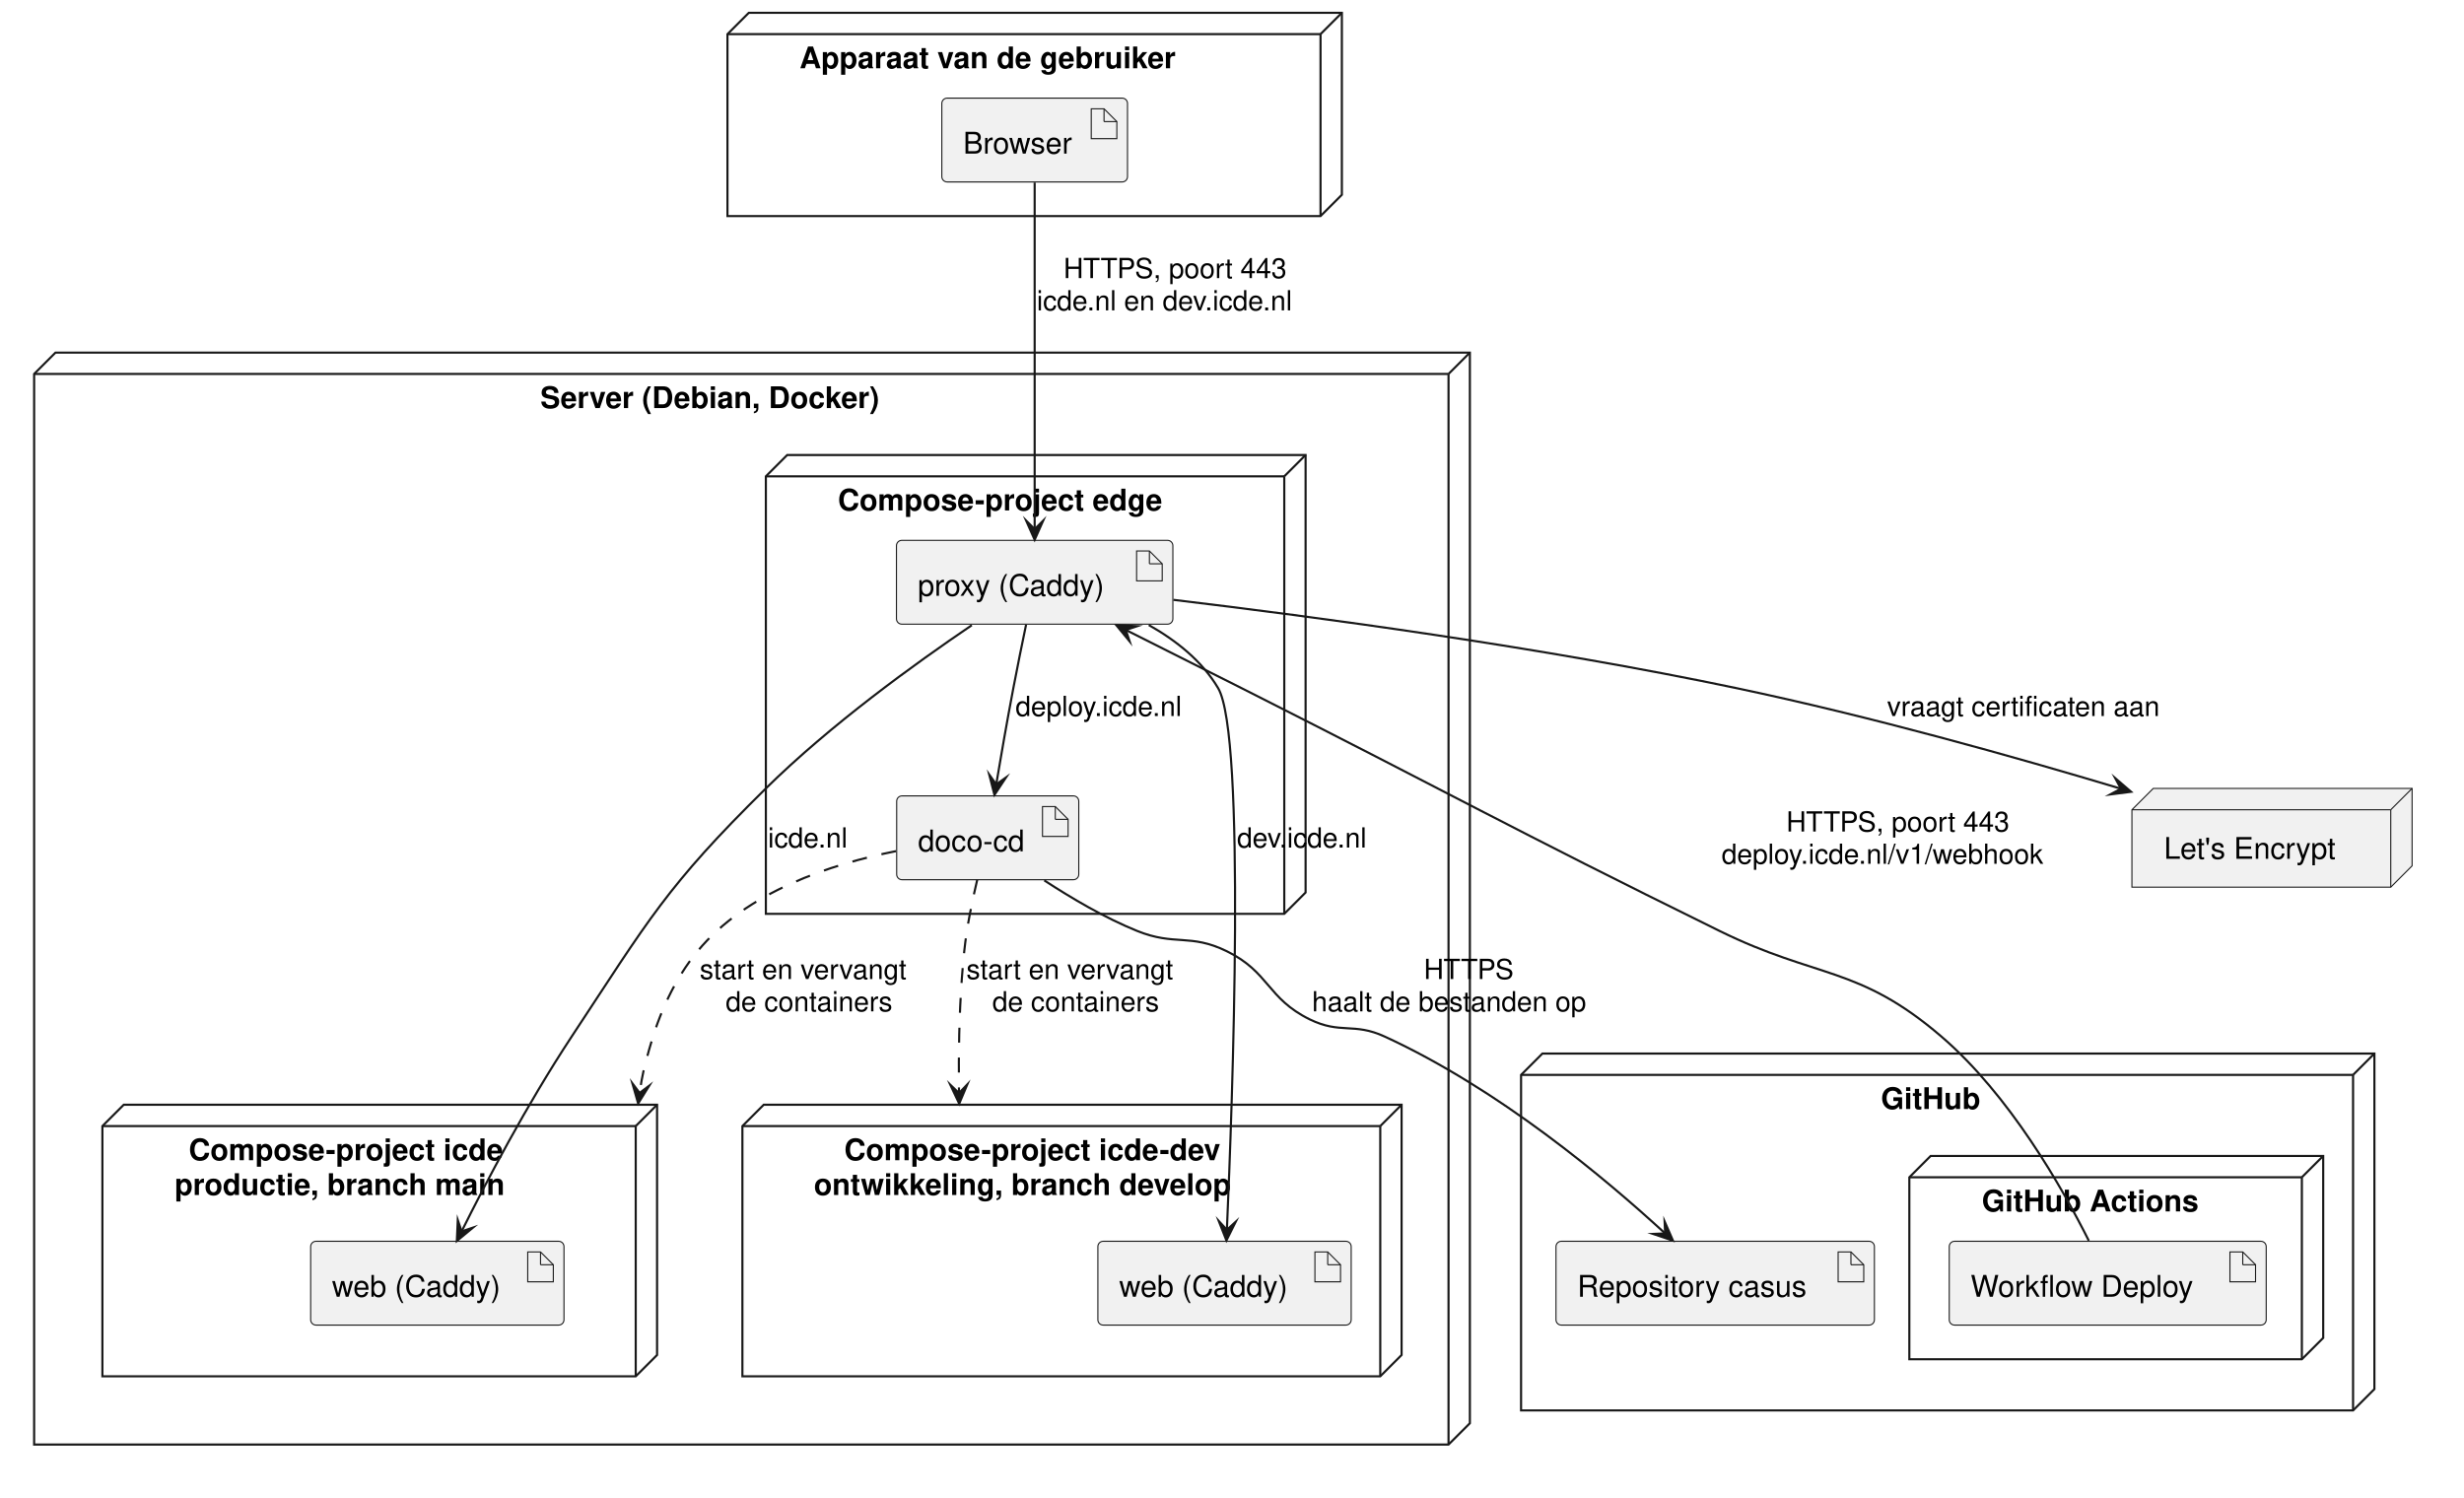
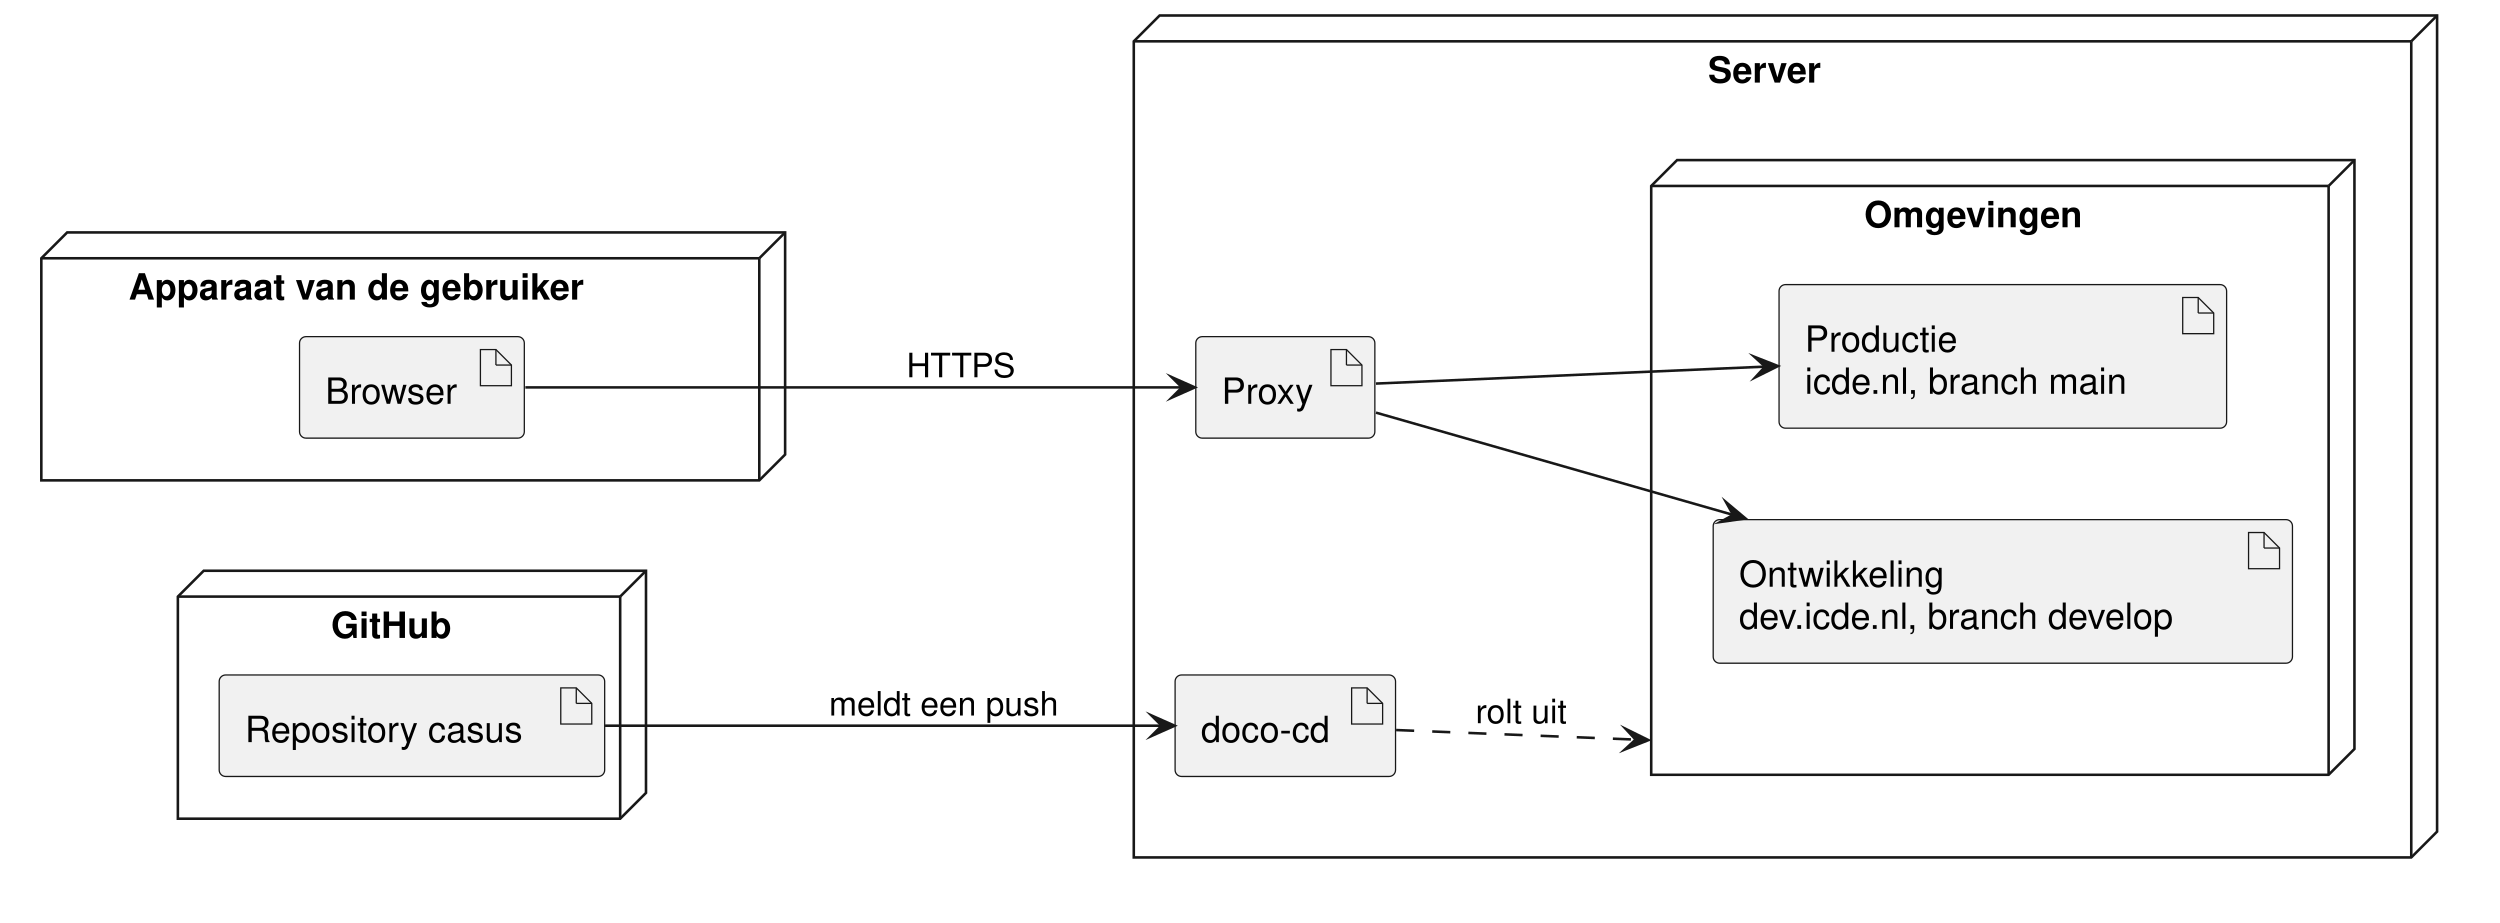
- <svg xmlns="http://www.w3.org/2000/svg" version="1.1" data-diagram-type="DESCRIPTION" style="width:1155px;height:702px;background:#FFFFFF;" width="1155px" height="702px" viewBox="0 0 1155 702" zoomAndPan="magnify" preserveAspectRatio="none" contentStyleType="text/css">
+ <svg xmlns="http://www.w3.org/2000/svg" version="1.1" data-diagram-type="DESCRIPTION" style="width:968px;height:357px;background:#FFFFFF;" width="968px" height="357px" viewBox="0 0 968 357" zoomAndPan="magnify" preserveAspectRatio="none" contentStyleType="text/css">
  <defs />
  <g font-family="sans-serif" lengthAdjust="spacing">
-     <g class="cluster" data-qualified-name="client" id="ent0001" data-source-line="7">
-       <polygon points="341,16,351,6,629,6,629,91.3,619,101.3,341,101.3,341,16" fill="none" style="stroke:#181818;stroke-width:1;stroke-linejoin:miter;stroke-miterlimit:10;" />
-       <line x1="619" y1="16" x2="629" y2="6" style="stroke:#181818;stroke-width:1;" />
-       <line x1="341" y1="16" x2="619" y2="16" style="stroke:#181818;stroke-width:1;" />
-       <line x1="619" y1="16" x2="619" y2="101.3" style="stroke:#181818;stroke-width:1;" />
-       <text x="374.793" y="31.995" fill="#000" font-size="14" textLength="212.413" font-weight="700" font-family="Helvetica">Apparaat van de gebruiker</text>
+     <g class="cluster" data-qualified-name="client" id="ent0001" data-source-line="8">
+       <polygon points="16,100,26,90,304,90,304,176,294,186,16,186,16,100" fill="none" style="stroke:#181818;stroke-width:1;stroke-linejoin:miter;stroke-miterlimit:10;" />
+       <line x1="294" y1="100" x2="304" y2="90" style="stroke:#181818;stroke-width:1;" />
+       <line x1="16" y1="100" x2="294" y2="100" style="stroke:#181818;stroke-width:1;" />
+       <line x1="294" y1="100" x2="294" y2="186" style="stroke:#181818;stroke-width:1;" />
+       <text x="49.793" y="115.995" fill="#000" font-size="14" textLength="212.413" font-weight="700" font-family="Helvetica">Apparaat van de gebruiker</text>
    </g>
-     <g class="cluster" data-qualified-name="github" id="ent0003" data-source-line="11">
-       <polygon points="713,503.89,723,493.89,1113,493.89,1113,651.19,1103,661.19,713,661.19,713,503.89" fill="none" style="stroke:#181818;stroke-width:1;stroke-linejoin:miter;stroke-miterlimit:10;" />
-       <line x1="1103" y1="503.89" x2="1113" y2="493.89" style="stroke:#181818;stroke-width:1;" />
-       <line x1="713" y1="503.89" x2="1103" y2="503.89" style="stroke:#181818;stroke-width:1;" />
-       <line x1="1103" y1="503.89" x2="1103" y2="661.19" style="stroke:#181818;stroke-width:1;" />
-       <text x="881.656" y="519.885" fill="#000" font-size="14" textLength="54.688" font-weight="700" font-family="Helvetica">GitHub</text>
+     <g class="cluster" data-qualified-name="github" id="ent0003" data-source-line="12">
+       <polygon points="68.87,231,78.87,221,250.13,221,250.13,307,240.13,317,68.87,317,68.87,231" fill="none" style="stroke:#181818;stroke-width:1;stroke-linejoin:miter;stroke-miterlimit:10;" />
+       <line x1="240.13" y1="231" x2="250.13" y2="221" style="stroke:#181818;stroke-width:1;" />
+       <line x1="68.87" y1="231" x2="240.13" y2="231" style="stroke:#181818;stroke-width:1;" />
+       <line x1="240.13" y1="231" x2="240.13" y2="317" style="stroke:#181818;stroke-width:1;" />
+       <text x="128.156" y="246.995" fill="#000" font-size="14" textLength="54.688" font-weight="700" font-family="Helvetica">GitHub</text>
    </g>
-     <g class="cluster" data-qualified-name="github.actions" id="ent0005" data-source-line="13">
-       <polygon points="895,551.89,905,541.89,1089,541.89,1089,627.19,1079,637.19,895,637.19,895,551.89" fill="none" style="stroke:#181818;stroke-width:1;stroke-linejoin:miter;stroke-miterlimit:10;" />
-       <line x1="1079" y1="551.89" x2="1089" y2="541.89" style="stroke:#181818;stroke-width:1;" />
-       <line x1="895" y1="551.89" x2="1079" y2="551.89" style="stroke:#181818;stroke-width:1;" />
-       <line x1="1079" y1="551.89" x2="1079" y2="637.19" style="stroke:#181818;stroke-width:1;" />
-       <text x="928.948" y="567.885" fill="#000" font-size="14" textLength="118.104" font-weight="700" font-family="Helvetica">GitHub Actions</text>
+     <g class="cluster" data-qualified-name="server" id="ent0005" data-source-line="16">
+       <polygon points="439,16,449,6,943.64,6,943.64,322,933.64,332,439,332,439,16" fill="none" style="stroke:#181818;stroke-width:1;stroke-linejoin:miter;stroke-miterlimit:10;" />
+       <line x1="933.64" y1="16" x2="943.64" y2="6" style="stroke:#181818;stroke-width:1;" />
+       <line x1="439" y1="16" x2="933.64" y2="16" style="stroke:#181818;stroke-width:1;" />
+       <line x1="933.64" y1="16" x2="933.64" y2="332" style="stroke:#181818;stroke-width:1;" />
+       <text x="661.316" y="31.995" fill="#000" font-size="14" textLength="52.008" font-weight="700" font-family="Helvetica">Server</text>
    </g>
-     <g class="cluster" data-qualified-name="server" id="ent0007" data-source-line="18">
-       <polygon points="16,175.3,26,165.3,689,165.3,689,667.19,679,677.19,16,677.19,16,175.3" fill="none" style="stroke:#181818;stroke-width:1;stroke-linejoin:miter;stroke-miterlimit:10;" />
-       <line x1="679" y1="175.3" x2="689" y2="165.3" style="stroke:#181818;stroke-width:1;" />
-       <line x1="16" y1="175.3" x2="679" y2="175.3" style="stroke:#181818;stroke-width:1;" />
-       <line x1="679" y1="175.3" x2="679" y2="677.19" style="stroke:#181818;stroke-width:1;" />
-       <text x="253.265" y="191.295" fill="#000" font-size="14" textLength="190.47" font-weight="700" font-family="Helvetica">Server (Debian, Docker)</text>
+     <g class="cluster" data-qualified-name="server.envs" id="ent0008" data-source-line="19">
+       <polygon points="639.35,72,649.35,62,911.64,62,911.64,290,901.64,300,639.35,300,639.35,72" fill="none" style="stroke:#181818;stroke-width:1;stroke-linejoin:miter;stroke-miterlimit:10;" />
+       <line x1="901.64" y1="72" x2="911.64" y2="62" style="stroke:#181818;stroke-width:1;" />
+       <line x1="639.35" y1="72" x2="901.64" y2="72" style="stroke:#181818;stroke-width:1;" />
+       <line x1="901.64" y1="72" x2="901.64" y2="300" style="stroke:#181818;stroke-width:1;" />
+       <text x="721.805" y="87.995" fill="#000" font-size="14" textLength="99.381" font-weight="700" font-family="Helvetica">Omgevingen</text>
    </g>
-     <g class="cluster" data-qualified-name="server.edge" id="ent0008" data-source-line="19">
-       <polygon points="359,223.3,369,213.3,612,213.3,612,418.39,602,428.39,359,428.39,359,223.3" fill="none" style="stroke:#181818;stroke-width:1;stroke-linejoin:miter;stroke-miterlimit:10;" />
-       <line x1="602" y1="223.3" x2="612" y2="213.3" style="stroke:#181818;stroke-width:1;" />
-       <line x1="359" y1="223.3" x2="602" y2="223.3" style="stroke:#181818;stroke-width:1;" />
-       <line x1="602" y1="223.3" x2="602" y2="428.39" style="stroke:#181818;stroke-width:1;" />
-       <text x="392.752" y="239.295" fill="#000" font-size="14" textLength="177.495" font-weight="700" font-family="Helvetica">Compose-project edge</text>
+     <g class="entity" data-qualified-name="client.Browser" id="ent0002" data-source-line="9">
+       <rect x="115.98" y="130.35" width="87.039" height="39.297" fill="#F1F1F1" style="stroke:#181818;stroke-width:0.5;" rx="2.5" ry="2.5" />
+       <polygon points="186.019,135.35,186.019,149.35,198.019,149.35,198.019,141.35,192.019,135.35,186.019,135.35" fill="#F1F1F1" style="stroke:#181818;stroke-width:0.5;stroke-linejoin:miter;stroke-miterlimit:10;" />
+       <line x1="192.019" y1="135.35" x2="192.019" y2="141.35" style="stroke:#181818;stroke-width:0.5;" />
+       <line x1="198.019" y1="141.35" x2="192.019" y2="141.35" style="stroke:#181818;stroke-width:0.5;" />
+       <text x="125.98" y="156.345" fill="#000" font-size="14" textLength="57.039" font-family="Helvetica">Browser</text>
    </g>
-     <g class="cluster" data-qualified-name="server.icde" id="ent0011" data-source-line="23">
-       <polygon points="48,527.89,58,517.89,308,517.89,308,635.19,298,645.19,48,645.19,48,527.89" fill="none" style="stroke:#181818;stroke-width:1;stroke-linejoin:miter;stroke-miterlimit:10;" />
-       <line x1="298" y1="527.89" x2="308" y2="517.89" style="stroke:#181818;stroke-width:1;" />
-       <line x1="48" y1="527.89" x2="298" y2="527.89" style="stroke:#181818;stroke-width:1;" />
-       <line x1="298" y1="527.89" x2="298" y2="645.19" style="stroke:#181818;stroke-width:1;" />
-       <text x="88.462" y="543.885" fill="#000" font-size="14" textLength="171.076" font-weight="700" font-family="Helvetica">Compose-project icde</text>
-       <text x="81.855" y="560.182" fill="#000" font-size="14" textLength="184.29" font-weight="700" font-family="Helvetica">productie, branch main</text>
+     <g class="entity" data-qualified-name="github.repo" id="ent0004" data-source-line="13">
+       <rect x="84.87" y="261.35" width="149.26" height="39.297" fill="#F1F1F1" style="stroke:#181818;stroke-width:0.5;" rx="2.5" ry="2.5" />
+       <polygon points="217.13,266.35,217.13,280.35,229.13,280.35,229.13,272.35,223.13,266.35,217.13,266.35" fill="#F1F1F1" style="stroke:#181818;stroke-width:0.5;stroke-linejoin:miter;stroke-miterlimit:10;" />
+       <line x1="223.13" y1="266.35" x2="223.13" y2="272.35" style="stroke:#181818;stroke-width:0.5;" />
+       <line x1="229.13" y1="272.35" x2="223.13" y2="272.35" style="stroke:#181818;stroke-width:0.5;" />
+       <text x="94.87" y="287.345" fill="#000" font-size="14" textLength="119.26" font-family="Helvetica">Repository casus</text>
    </g>
-     <g class="cluster" data-qualified-name="server.icdedev" id="ent0013" data-source-line="26">
-       <polygon points="348,527.89,358,517.89,657,517.89,657,635.19,647,645.19,348,645.19,348,527.89" fill="none" style="stroke:#181818;stroke-width:1;stroke-linejoin:miter;stroke-miterlimit:10;" />
-       <line x1="647" y1="527.89" x2="657" y2="517.89" style="stroke:#181818;stroke-width:1;" />
-       <line x1="348" y1="527.89" x2="647" y2="527.89" style="stroke:#181818;stroke-width:1;" />
-       <line x1="647" y1="527.89" x2="647" y2="645.19" style="stroke:#181818;stroke-width:1;" />
-       <text x="395.735" y="543.885" fill="#000" font-size="14" textLength="205.529" font-weight="700" font-family="Helvetica">Compose-project icde-dev</text>
-       <text x="381.52" y="560.182" fill="#000" font-size="14" textLength="233.96" font-weight="700" font-family="Helvetica">ontwikkeling, branch develop</text>
+     <g class="entity" data-qualified-name="server.proxy" id="ent0006" data-source-line="17">
+       <rect x="463.01" y="130.35" width="69.334" height="39.297" fill="#F1F1F1" style="stroke:#181818;stroke-width:0.5;" rx="2.5" ry="2.5" />
+       <polygon points="515.344,135.35,515.344,149.35,527.344,149.35,527.344,141.35,521.344,135.35,515.344,135.35" fill="#F1F1F1" style="stroke:#181818;stroke-width:0.5;stroke-linejoin:miter;stroke-miterlimit:10;" />
+       <line x1="521.344" y1="135.35" x2="521.344" y2="141.35" style="stroke:#181818;stroke-width:0.5;" />
+       <line x1="527.344" y1="141.35" x2="521.344" y2="141.35" style="stroke:#181818;stroke-width:0.5;" />
+       <text x="473.01" y="156.345" fill="#000" font-size="14" textLength="39.334" font-family="Helvetica">Proxy</text>
    </g>
-     <g class="entity" data-qualified-name="client.Browser" id="ent0002" data-source-line="8">
-       <rect x="441.48" y="46" width="87.039" height="39.297" fill="#F1F1F1" style="stroke:#181818;stroke-width:0.5;" rx="2.5" ry="2.5" />
-       <polygon points="511.519,51,511.519,65,523.519,65,523.519,57,517.519,51,511.519,51" fill="#F1F1F1" style="stroke:#181818;stroke-width:0.5;stroke-linejoin:miter;stroke-miterlimit:10;" />
-       <line x1="517.519" y1="51" x2="517.519" y2="57" style="stroke:#181818;stroke-width:0.5;" />
-       <line x1="523.519" y1="57" x2="517.519" y2="57" style="stroke:#181818;stroke-width:0.5;" />
-       <text x="451.48" y="71.995" fill="#000" font-size="14" textLength="57.039" font-family="Helvetica">Browser</text>
+     <g class="entity" data-qualified-name="server.dococd" id="ent0007" data-source-line="18">
+       <rect x="455" y="261.35" width="85.351" height="39.297" fill="#F1F1F1" style="stroke:#181818;stroke-width:0.5;" rx="2.5" ry="2.5" />
+       <polygon points="523.351,266.35,523.351,280.35,535.351,280.35,535.351,272.35,529.351,266.35,523.351,266.35" fill="#F1F1F1" style="stroke:#181818;stroke-width:0.5;stroke-linejoin:miter;stroke-miterlimit:10;" />
+       <line x1="529.351" y1="266.35" x2="529.351" y2="272.35" style="stroke:#181818;stroke-width:0.5;" />
+       <line x1="535.351" y1="272.35" x2="529.351" y2="272.35" style="stroke:#181818;stroke-width:0.5;" />
+       <text x="465" y="287.345" fill="#000" font-size="14" textLength="55.351" font-family="Helvetica">doco-cd</text>
    </g>
-     <g class="entity" data-qualified-name="github.repo" id="ent0004" data-source-line="12">
-       <rect x="729.37" y="581.89" width="149.26" height="39.297" fill="#F1F1F1" style="stroke:#181818;stroke-width:0.5;" rx="2.5" ry="2.5" />
-       <polygon points="861.63,586.89,861.63,600.89,873.63,600.89,873.63,592.89,867.63,586.89,861.63,586.89" fill="#F1F1F1" style="stroke:#181818;stroke-width:0.5;stroke-linejoin:miter;stroke-miterlimit:10;" />
-       <line x1="867.63" y1="586.89" x2="867.63" y2="592.89" style="stroke:#181818;stroke-width:0.5;" />
-       <line x1="873.63" y1="592.89" x2="867.63" y2="592.89" style="stroke:#181818;stroke-width:0.5;" />
-       <text x="739.37" y="607.885" fill="#000" font-size="14" textLength="119.26" font-family="Helvetica">Repository casus</text>
+     <g class="entity" data-qualified-name="server.envs.prod" id="ent0009" data-source-line="20">
+       <rect x="688.85" y="110.2" width="173.295" height="55.594" fill="#F1F1F1" style="stroke:#181818;stroke-width:0.5;" rx="2.5" ry="2.5" />
+       <polygon points="845.145,115.2,845.145,129.2,857.145,129.2,857.145,121.2,851.145,115.2,845.145,115.2" fill="#F1F1F1" style="stroke:#181818;stroke-width:0.5;stroke-linejoin:miter;stroke-miterlimit:10;" />
+       <line x1="851.145" y1="115.2" x2="851.145" y2="121.2" style="stroke:#181818;stroke-width:0.5;" />
+       <line x1="857.145" y1="121.2" x2="851.145" y2="121.2" style="stroke:#181818;stroke-width:0.5;" />
+       <text x="698.85" y="136.195" fill="#000" font-size="14" textLength="66.213" font-family="Helvetica">Productie</text>
+       <text x="698.85" y="152.492" fill="#000" font-size="14" textLength="143.295" font-family="Helvetica">icde.nl, branch main</text>
    </g>
-     <g class="entity" data-qualified-name="github.actions.workflow" id="ent0006" data-source-line="14">
-       <rect x="913.71" y="581.89" width="148.576" height="39.297" fill="#F1F1F1" style="stroke:#181818;stroke-width:0.5;" rx="2.5" ry="2.5" />
-       <polygon points="1045.286,586.89,1045.286,600.89,1057.286,600.89,1057.286,592.89,1051.286,586.89,1045.286,586.89" fill="#F1F1F1" style="stroke:#181818;stroke-width:0.5;stroke-linejoin:miter;stroke-miterlimit:10;" />
-       <line x1="1051.286" y1="586.89" x2="1051.286" y2="592.89" style="stroke:#181818;stroke-width:0.5;" />
-       <line x1="1057.286" y1="592.89" x2="1051.286" y2="592.89" style="stroke:#181818;stroke-width:0.5;" />
-       <text x="923.71" y="607.885" fill="#000" font-size="14" textLength="118.576" font-family="Helvetica">Workflow Deploy</text>
+     <g class="entity" data-qualified-name="server.envs.devenv" id="ent0010" data-source-line="21">
+       <rect x="663.35" y="201.2" width="224.291" height="55.594" fill="#F1F1F1" style="stroke:#181818;stroke-width:0.5;" rx="2.5" ry="2.5" />
+       <polygon points="870.641,206.2,870.641,220.2,882.641,220.2,882.641,212.2,876.641,206.2,870.641,206.2" fill="#F1F1F1" style="stroke:#181818;stroke-width:0.5;stroke-linejoin:miter;stroke-miterlimit:10;" />
+       <line x1="876.641" y1="206.2" x2="876.641" y2="212.2" style="stroke:#181818;stroke-width:0.5;" />
+       <line x1="882.641" y1="212.2" x2="876.641" y2="212.2" style="stroke:#181818;stroke-width:0.5;" />
+       <text x="673.35" y="227.195" fill="#000" font-size="14" textLength="91.089" font-family="Helvetica">Ontwikkeling</text>
+       <text x="673.35" y="243.492" fill="#000" font-size="14" textLength="194.291" font-family="Helvetica">dev.icde.nl, branch develop</text>
    </g>
-     <g class="entity" data-qualified-name="server.edge.proxy" id="ent0009" data-source-line="20">
-       <rect x="420.22" y="253.3" width="129.565" height="39.297" fill="#F1F1F1" style="stroke:#181818;stroke-width:0.5;" rx="2.5" ry="2.5" />
-       <polygon points="532.785,258.3,532.785,272.3,544.785,272.3,544.785,264.3,538.785,258.3,532.785,258.3" fill="#F1F1F1" style="stroke:#181818;stroke-width:0.5;stroke-linejoin:miter;stroke-miterlimit:10;" />
-       <line x1="538.785" y1="258.3" x2="538.785" y2="264.3" style="stroke:#181818;stroke-width:0.5;" />
-       <line x1="544.785" y1="264.3" x2="538.785" y2="264.3" style="stroke:#181818;stroke-width:0.5;" />
-       <text x="430.22" y="279.295" fill="#000" font-size="14" textLength="99.565" font-family="Helvetica">proxy (Caddy)</text>
+     <g class="link" data-entity-1="ent0002" data-entity-2="ent0006" id="lnk11" data-source-line="25" data-link-type="dependency">
+       <path d="M203.42,150 C271.04,150 396,150 457.64,150" style="stroke:#181818;stroke-width:1;" fill="none" id="Browser-to-proxy" />
+       <polygon points="462.64,150,453.64,146,457.64,150,453.64,154,462.64,150" fill="#181818" style="stroke:#181818;stroke-width:1;stroke-linejoin:miter;stroke-miterlimit:10;" />
+       <text x="351" y="146.067" fill="#000" font-size="13" textLength="41.749" font-family="Helvetica">HTTPS</text>
    </g>
-     <g class="entity" data-qualified-name="server.edge.dococd" id="ent0010" data-source-line="21">
-       <rect x="420.32" y="373.1" width="85.351" height="39.297" fill="#F1F1F1" style="stroke:#181818;stroke-width:0.5;" rx="2.5" ry="2.5" />
-       <polygon points="488.671,378.1,488.671,392.1,500.671,392.1,500.671,384.1,494.671,378.1,488.671,378.1" fill="#F1F1F1" style="stroke:#181818;stroke-width:0.5;stroke-linejoin:miter;stroke-miterlimit:10;" />
-       <line x1="494.671" y1="378.1" x2="494.671" y2="384.1" style="stroke:#181818;stroke-width:0.5;" />
-       <line x1="500.671" y1="384.1" x2="494.671" y2="384.1" style="stroke:#181818;stroke-width:0.5;" />
-       <text x="430.32" y="399.095" fill="#000" font-size="14" textLength="55.351" font-family="Helvetica">doco-cd</text>
+     <g class="link" data-entity-1="ent0006" data-entity-2="ent0009" id="lnk12" data-source-line="26" data-link-type="dependency">
+       <path d="M532.77,148.52 C571.4,146.84 630.825,144.247 683.445,141.957" style="stroke:#181818;stroke-width:1;" fill="none" id="proxy-to-prod" />
+       <polygon points="688.44,141.74,679.275,138.135,683.445,141.957,679.622,146.128,688.44,141.74" fill="#181818" style="stroke:#181818;stroke-width:1;stroke-linejoin:miter;stroke-miterlimit:10;" />
    </g>
-     <g class="entity" data-qualified-name="server.icde.web" id="ent0012" data-source-line="24">
-       <rect x="145.63" y="581.89" width="118.737" height="39.297" fill="#F1F1F1" style="stroke:#181818;stroke-width:0.5;" rx="2.5" ry="2.5" />
-       <polygon points="247.367,586.89,247.367,600.89,259.367,600.89,259.367,592.89,253.367,586.89,247.367,586.89" fill="#F1F1F1" style="stroke:#181818;stroke-width:0.5;stroke-linejoin:miter;stroke-miterlimit:10;" />
-       <line x1="253.367" y1="586.89" x2="253.367" y2="592.89" style="stroke:#181818;stroke-width:0.5;" />
-       <line x1="259.367" y1="592.89" x2="253.367" y2="592.89" style="stroke:#181818;stroke-width:0.5;" />
-       <text x="155.63" y="607.885" fill="#000" font-size="14" textLength="88.737" font-family="Helvetica">web (Caddy)</text>
+     <g class="link" data-entity-1="ent0006" data-entity-2="ent0010" id="lnk13" data-source-line="27" data-link-type="dependency">
+       <path d="M532.77,159.77 C568.37,169.96 621.073,185.053 671.063,199.373" style="stroke:#181818;stroke-width:1;" fill="none" id="proxy-to-devenv" />
+       <polygon points="675.87,200.75,668.32,194.426,671.063,199.373,666.116,202.117,675.87,200.75" fill="#181818" style="stroke:#181818;stroke-width:1;stroke-linejoin:miter;stroke-miterlimit:10;" />
    </g>
-     <g class="entity" data-qualified-name="server.icdedev.webdev" id="ent0014" data-source-line="27">
-       <rect x="514.63" y="581.89" width="118.737" height="39.297" fill="#F1F1F1" style="stroke:#181818;stroke-width:0.5;" rx="2.5" ry="2.5" />
-       <polygon points="616.367,586.89,616.367,600.89,628.367,600.89,628.367,592.89,622.367,586.89,616.367,586.89" fill="#F1F1F1" style="stroke:#181818;stroke-width:0.5;stroke-linejoin:miter;stroke-miterlimit:10;" />
-       <line x1="622.367" y1="586.89" x2="622.367" y2="592.89" style="stroke:#181818;stroke-width:0.5;" />
-       <line x1="628.367" y1="592.89" x2="622.367" y2="592.89" style="stroke:#181818;stroke-width:0.5;" />
-       <text x="524.63" y="607.885" fill="#000" font-size="14" textLength="88.737" font-family="Helvetica">web (Caddy)</text>
+     <g class="link" data-entity-1="ent0004" data-entity-2="ent0007" id="lnk14" data-source-line="28" data-link-type="dependency">
+       <path d="M234.28,281 C301.92,281 394.7,281 449.81,281" style="stroke:#181818;stroke-width:1;" fill="none" id="repo-to-dococd" />
+       <polygon points="454.81,281,445.81,277,449.81,281,445.81,285,454.81,281" fill="#181818" style="stroke:#181818;stroke-width:1;stroke-linejoin:miter;stroke-miterlimit:10;" />
+       <text x="321" y="277.067" fill="#000" font-size="13" textLength="101.626" font-family="Helvetica">meldt een push</text>
    </g>
-     <g class="entity" data-qualified-name="le" id="ent0015" data-source-line="31">
-       <polygon points="999.34,379.6,1009.34,369.6,1130.668,369.6,1130.668,405.897,1120.668,415.897,999.34,415.897,999.34,379.6" fill="#F1F1F1" style="stroke:#181818;stroke-width:0.5;stroke-linejoin:miter;stroke-miterlimit:10;" />
-       <line x1="1120.668" y1="379.6" x2="1130.668" y2="369.6" style="stroke:#181818;stroke-width:0.5;" />
-       <line x1="999.34" y1="379.6" x2="1120.668" y2="379.6" style="stroke:#181818;stroke-width:0.5;" />
-       <line x1="1120.668" y1="379.6" x2="1120.668" y2="415.897" style="stroke:#181818;stroke-width:0.5;" />
-       <text x="1014.34" y="402.595" fill="#000" font-size="14" textLength="91.328" font-family="Helvetica">Let's Encrypt</text>
-     </g>
-     <g class="link" data-entity-1="ent0002" data-entity-2="ent0009" id="lnk16" data-source-line="33" data-link-type="dependency">
-       <path d="M485,85.6 C485,124.71 485,208.98 485,248.05" style="stroke:#181818;stroke-width:1;" fill="none" id="Browser-to-proxy" />
-       <polygon points="485,253.05,489,244.05,485,248.05,481,244.05,485,253.05" fill="#181818" style="stroke:#181818;stroke-width:1;stroke-linejoin:miter;stroke-miterlimit:10;" />
-       <text x="498.502" y="130.367" fill="#000" font-size="13" textLength="113.56" font-family="Helvetica">HTTPS, poort 443</text>
-       <text x="486" y="145.5" fill="#000" font-size="13" textLength="138.563" font-family="Helvetica">icde.nl en dev.icde.nl</text>
-     </g>
-     <g class="link" data-entity-1="ent0006" data-entity-2="ent0009" id="lnk17" data-source-line="34" data-link-type="dependency">
-       <path d="M979.12,581.61 C966.69,556.82 941.98,513.32 910,485.89 C871.14,452.57 851.93,458.99 806,436.39 C705.8,387.11 681.69,372.91 582,322.6 C562.66,312.83 545.591,304.258 527.731,295.318" style="stroke:#181818;stroke-width:1;" fill="none" id="workflow-to-proxy" />
-       <polygon points="523.26,293.08,529.518,300.685,527.731,295.318,533.098,293.532,523.26,293.08" fill="#181818" style="stroke:#181818;stroke-width:1;stroke-linejoin:miter;stroke-miterlimit:10;" />
-       <text x="837.304" y="389.807" fill="#000" font-size="13" textLength="113.56" font-family="Helvetica">HTTPS, poort 443</text>
-       <text x="807" y="404.94" fill="#000" font-size="13" textLength="174.167" font-family="Helvetica">deploy.icde.nl/v1/webhook</text>
-     </g>
-     <g class="link" data-entity-1="ent0009" data-entity-2="ent0012" id="lnk18" data-source-line="35" data-link-type="dependency">
-       <path d="M455.54,293.09 C428.86,311.14 389.22,339.81 359,369.6 C312.25,415.66 304.14,431.11 268,485.89 C246.61,518.31 227.919,554.094 216.379,577.264" style="stroke:#181818;stroke-width:1;" fill="none" id="proxy-to-web" />
-       <polygon points="214.15,581.74,221.743,575.467,216.379,577.264,214.582,571.901,214.15,581.74" fill="#181818" style="stroke:#181818;stroke-width:1;stroke-linejoin:miter;stroke-miterlimit:10;" />
-       <text x="360" y="397.307" fill="#000" font-size="13" textLength="42.993" font-family="Helvetica">icde.nl</text>
-     </g>
-     <g class="link" data-entity-1="ent0009" data-entity-2="ent0014" id="lnk19" data-source-line="36" data-link-type="dependency">
-       <path d="M538.48,293.01 C551.33,300.23 563.5,309.89 571,322.6 C584.07,344.72 577.689,517.445 575.099,576.525" style="stroke:#181818;stroke-width:1;" fill="none" id="proxy-to-webdev" />
-       <polygon points="574.88,581.52,579.27,572.704,575.099,576.525,571.278,572.353,574.88,581.52" fill="#181818" style="stroke:#181818;stroke-width:1;stroke-linejoin:miter;stroke-miterlimit:10;" />
-       <text x="579.85" y="397.307" fill="#000" font-size="13" textLength="71.068" font-family="Helvetica">dev.icde.nl</text>
-     </g>
-     <g class="link" data-entity-1="ent0009" data-entity-2="ent0010" id="lnk20" data-source-line="37" data-link-type="dependency">
-       <path d="M480.97,292.87 C479.09,301.86 476.86,312.77 475,322.6 C471.8,339.48 469.32,353.809 466.98,367.709" style="stroke:#181818;stroke-width:1;" fill="none" id="proxy-to-dococd" />
-       <polygon points="466.15,372.64,471.589,364.429,466.98,367.709,463.7,363.101,466.15,372.64" fill="#181818" style="stroke:#181818;stroke-width:1;stroke-linejoin:miter;stroke-miterlimit:10;" />
-       <text x="476" y="335.667" fill="#000" font-size="13" textLength="90.886" font-family="Helvetica">deploy.icde.nl</text>
-     </g>
-     <g class="link" data-entity-1="ent0010" data-entity-2="ent0004" id="lnk21" data-source-line="38" data-link-type="dependency">
-       <path d="M489.51,412.72 C502.17,421.02 517.83,430.25 533,436.39 C550.74,443.58 557.81,437.49 575,445.89 C595.14,455.74 593.87,468.02 614,477.89 C628.33,484.92 634.5,479.23 649,485.89 C702.83,510.63 752.638,552.587 780.528,578.207" style="stroke:#181818;stroke-width:1;" fill="none" id="dococd-to-repo" />
-       <polygon points="784.21,581.59,780.288,572.556,780.528,578.207,774.876,578.447,784.21,581.59" fill="#181818" style="stroke:#181818;stroke-width:1;stroke-linejoin:miter;stroke-miterlimit:10;" />
-       <text x="667.4" y="458.957" fill="#000" font-size="13" textLength="41.749" font-family="Helvetica">HTTPS</text>
-       <text x="615" y="474.09" fill="#000" font-size="13" textLength="146.548" font-family="Helvetica">haalt de bestanden op</text>
-     </g>
-     <g class="link" data-entity-1="ent0010" data-entity-2="ent0011" id="lnk22" data-source-line="39" data-link-type="dependency">
-       <path d="M420.01,399 C389.45,405.07 349.9,418.07 327,445.89 C316.088,459.148 308.911,475.246 304.292,491.983 C301.982,500.352 301.005,503.929 299.828,512.343" style="stroke:#181818;stroke-width:1;stroke-dasharray:7,7;" fill="none" id="dococd-to-icde" />
-       <polygon points="299.135,517.295,304.344,508.936,299.828,512.343,296.421,507.827,299.135,517.295" fill="#181818" style="stroke:#181818;stroke-width:1;stroke-linejoin:miter;stroke-miterlimit:10;" />
-       <text x="328" y="458.957" fill="#000" font-size="13" textLength="113.064" font-family="Helvetica">start en vervangt</text>
-       <text x="340.156" y="474.09" fill="#000" font-size="13" textLength="88.753" font-family="Helvetica">de containers</text>
-     </g>
-     <g class="link" data-entity-1="ent0010" data-entity-2="ent0013" id="lnk23" data-source-line="40" data-link-type="dependency">
-       <path d="M458.08,412.42 C455.72,422.3 453.17,434.67 452,445.89 C450.245,462.718 449.536,480.629 449.463,498.071 C449.445,502.432 449.467,506.763 449.522,511.041 C449.55,513.18 449.483,510.306 449.526,512.416" style="stroke:#181818;stroke-width:1;stroke-dasharray:7,7;" fill="none" id="dococd-to-icdedev" />
-       <polygon points="449.63,517.414,453.443,508.334,449.526,512.416,445.445,508.499,449.63,517.414" fill="#181818" style="stroke:#181818;stroke-width:1;stroke-linejoin:miter;stroke-miterlimit:10;" />
-       <text x="453" y="458.957" fill="#000" font-size="13" textLength="113.064" font-family="Helvetica">start en vervangt</text>
-       <text x="465.156" y="474.09" fill="#000" font-size="13" textLength="88.753" font-family="Helvetica">de containers</text>
-     </g>
-     <g class="link" data-entity-1="ent0009" data-entity-2="ent0015" id="lnk24" data-source-line="41" data-link-type="dependency">
-       <path d="M550.03,281.19 C616.69,289.16 723.18,303.45 814,322.6 C877.47,335.98 943.861,354.654 994.161,369.734" style="stroke:#181818;stroke-width:1;" fill="none" id="proxy-to-le" />
-       <polygon points="998.95,371.17,991.478,364.754,994.161,369.734,989.18,372.417,998.95,371.17" fill="#181818" style="stroke:#181818;stroke-width:1;stroke-linejoin:miter;stroke-miterlimit:10;" />
-       <text x="884.58" y="335.667" fill="#000" font-size="13" textLength="148.592" font-family="Helvetica">vraagt certificaten aan</text>
+     <g class="link" data-entity-1="ent0007" data-entity-2="ent0008" id="lnk15" data-source-line="29" data-link-type="dependency">
+       <path d="M540.57,282.67 C559.558,283.428 583.367,284.378 608.475,285.379 C614.752,285.63 621.11,285.884 627.494,286.138 C630.686,286.266 633.885,286.393 637.083,286.521 C637.483,286.537 632.887,286.353 633.287,286.369" style="stroke:#181818;stroke-width:1;stroke-dasharray:7,7;" fill="none" id="dococd-to-envs" />
+       <polygon points="638.283,286.569,629.449,282.213,633.287,286.369,629.13,290.207,638.283,286.569" fill="#181818" style="stroke:#181818;stroke-width:1;stroke-linejoin:miter;stroke-miterlimit:10;" />
+       <text x="571.35" y="280.017" fill="#000" font-size="13" textLength="43.088" font-family="Helvetica">rolt uit</text>
    </g>
  </g>
</svg>
